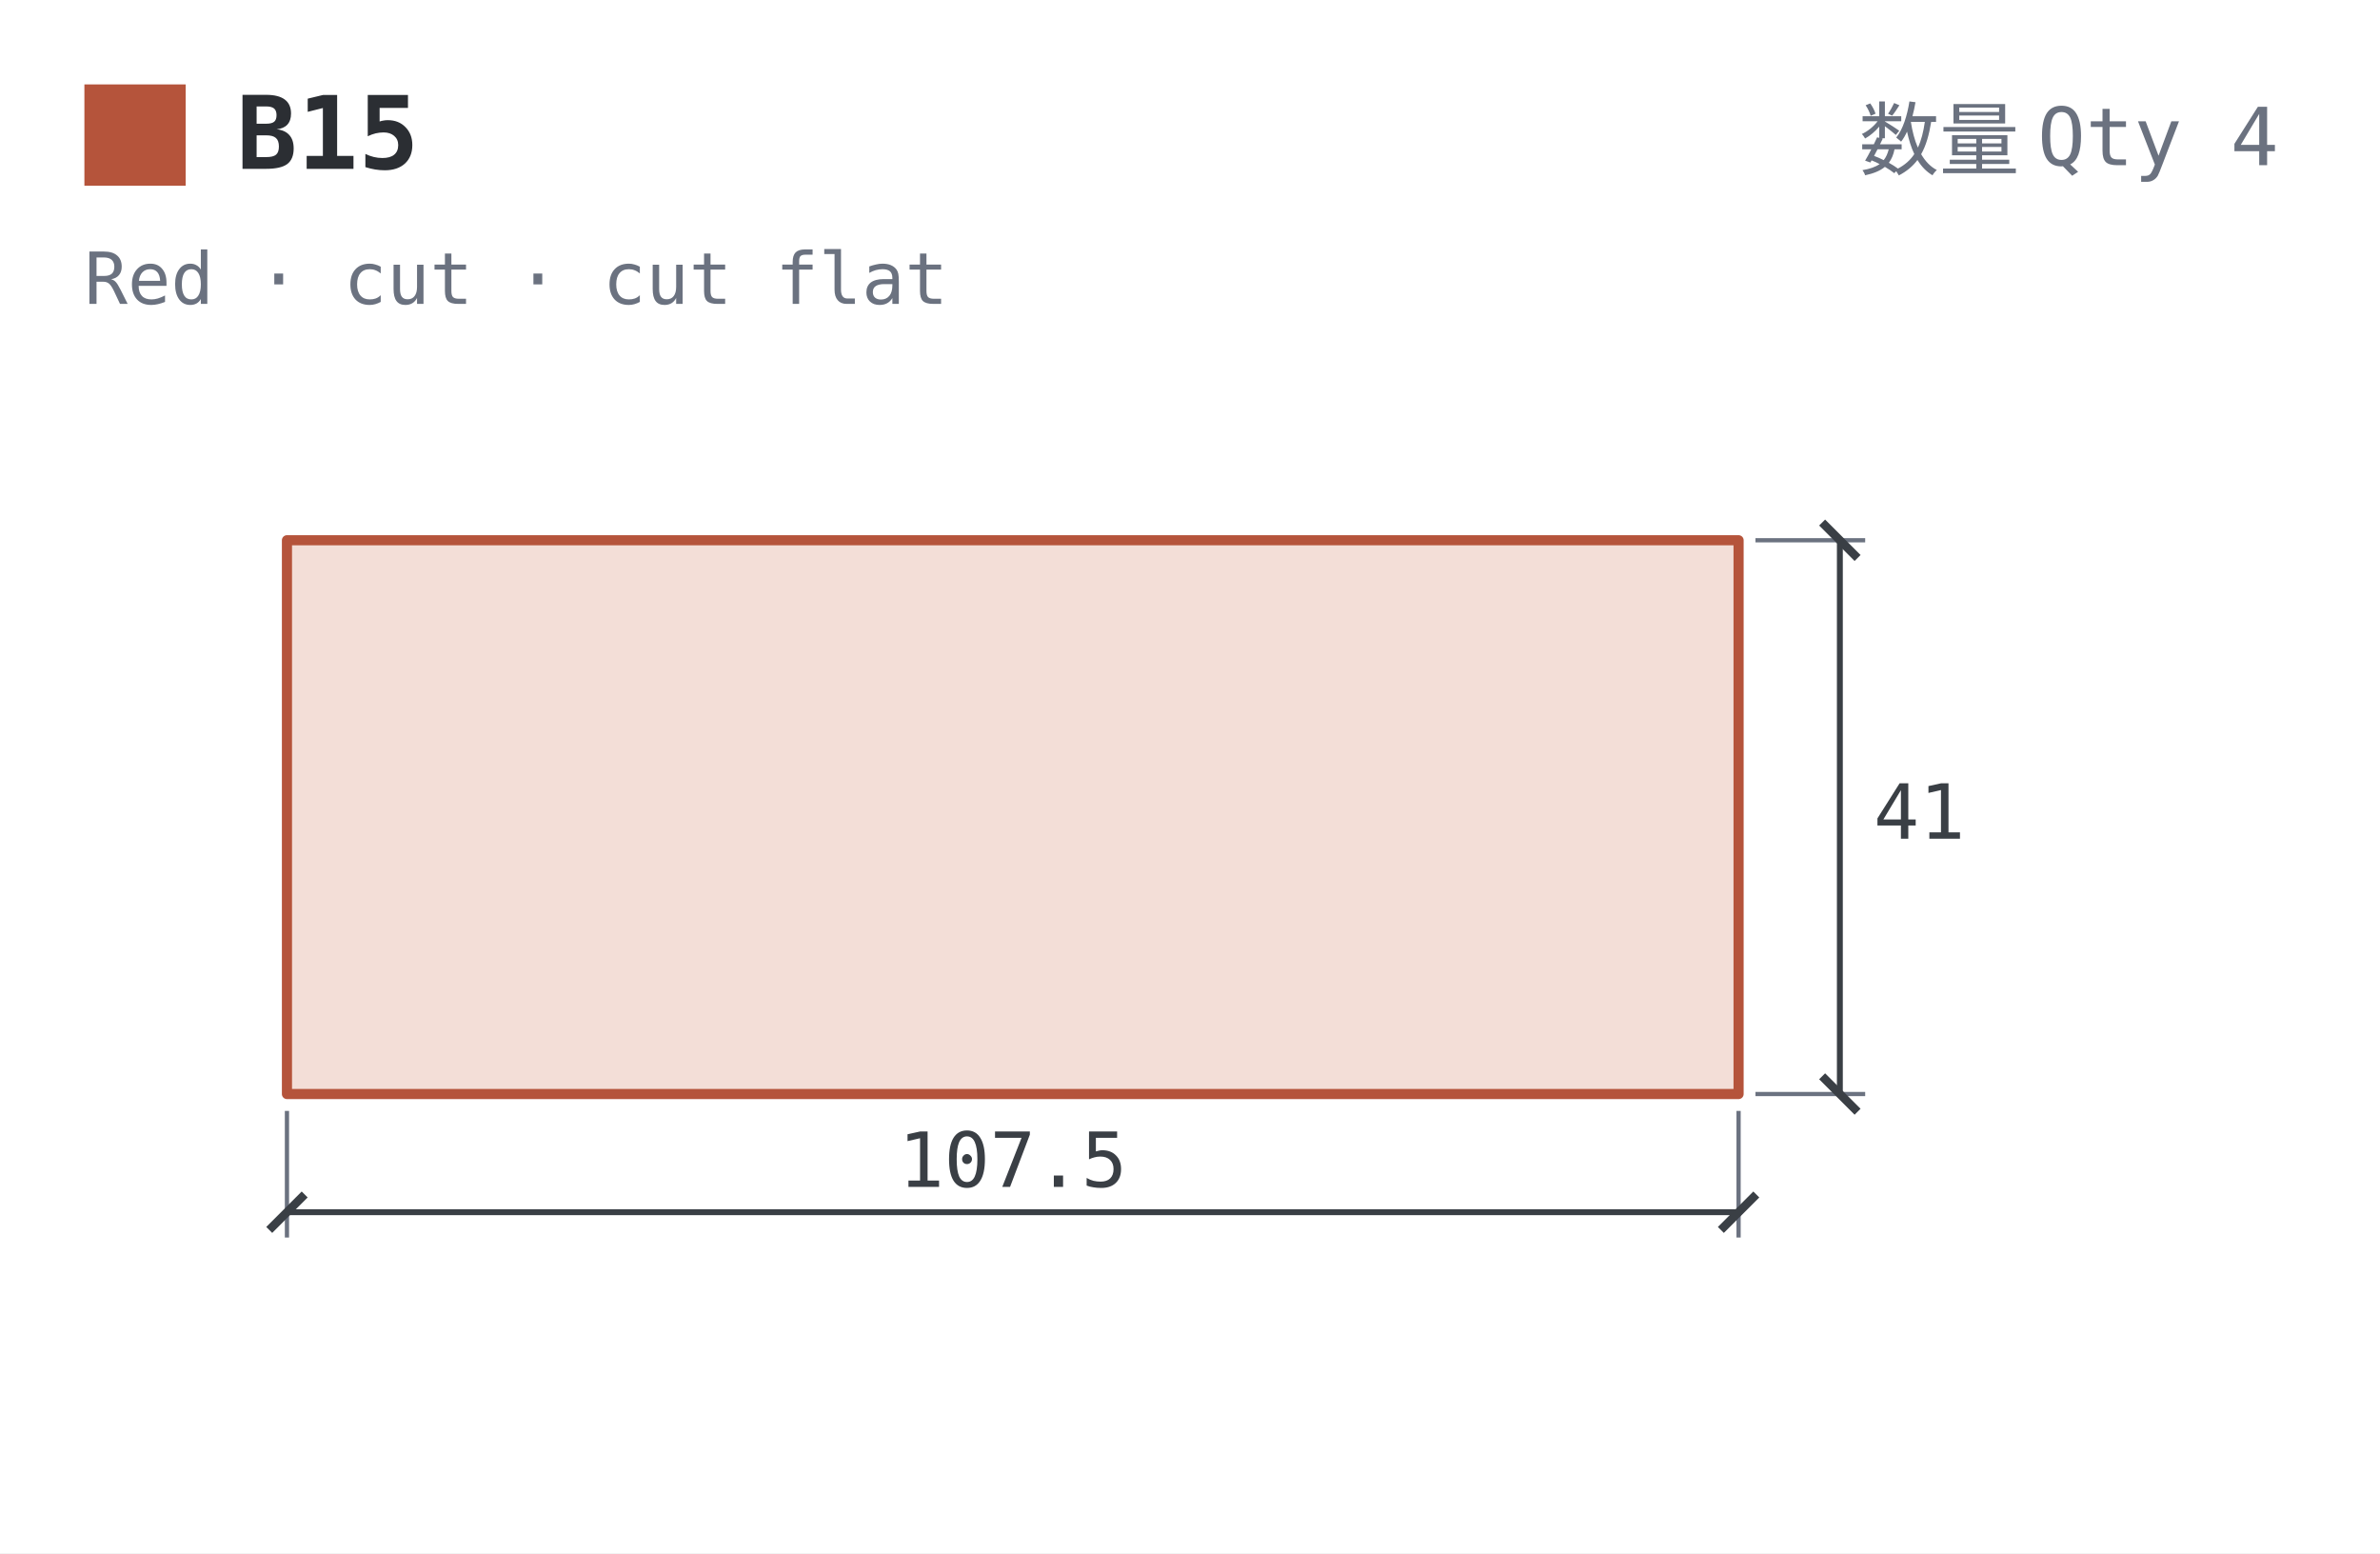
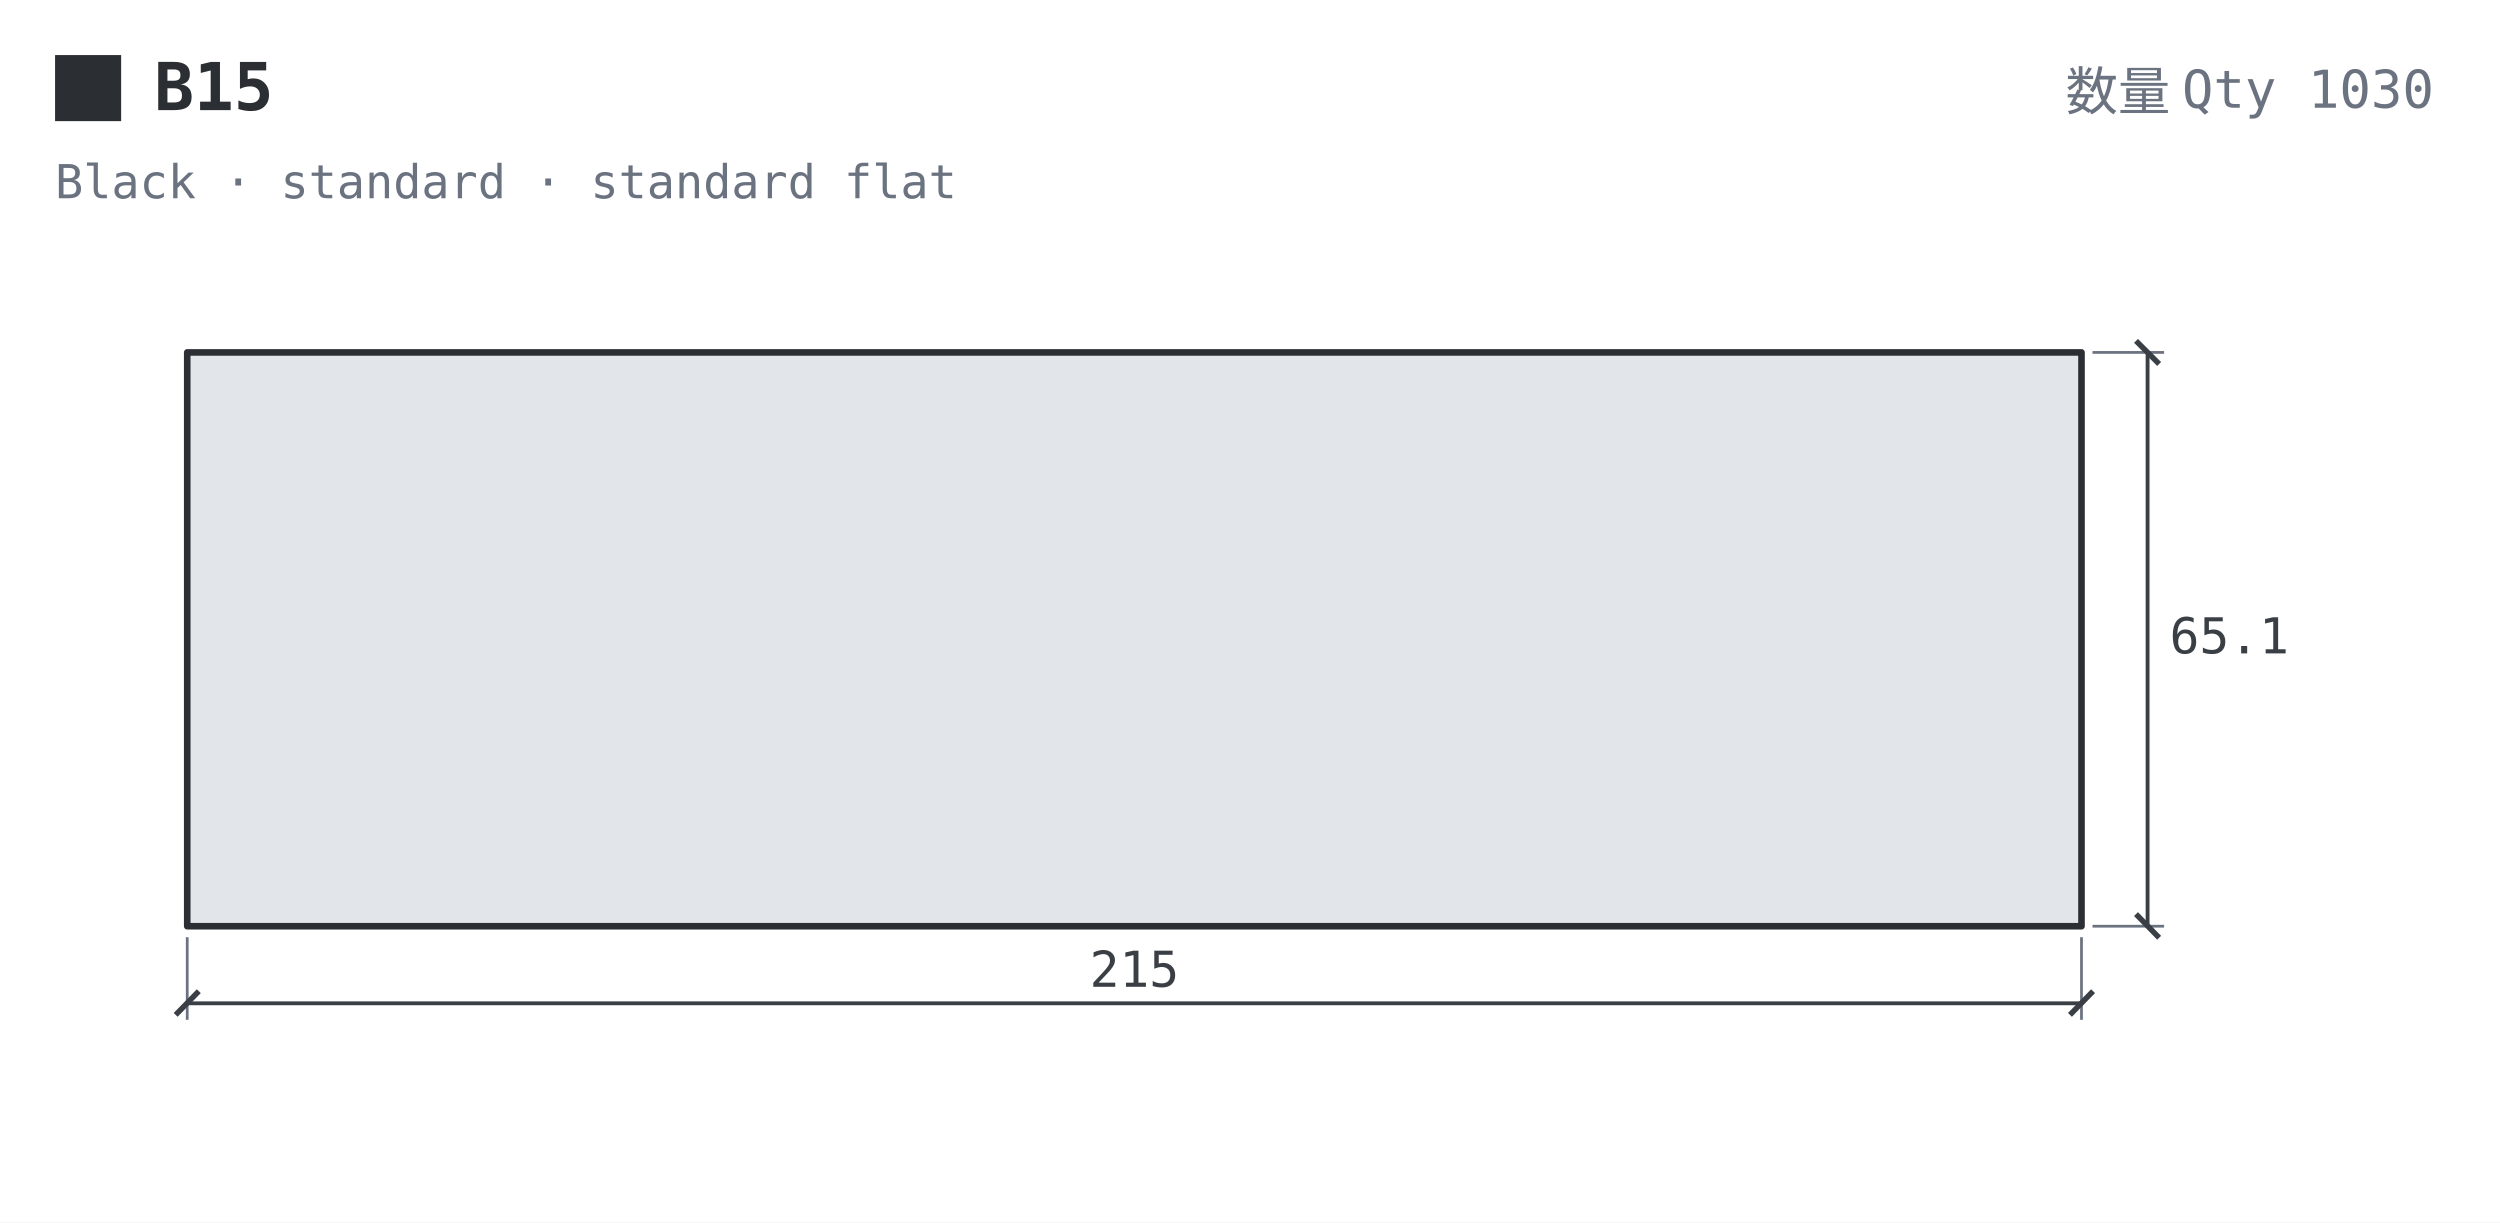
- <svg xmlns="http://www.w3.org/2000/svg" viewBox="0 0 282 184" width="282" height="184">
-   <rect width="282" height="184" fill="#ffffff" />
-   <rect x="10.0" y="10.0" width="12.0" height="12.0" fill="#b5543b" stroke="none" />
+ <svg xmlns="http://www.w3.org/2000/svg" viewBox="0 0 454 222" width="454" height="222">
+   <rect width="454" height="222" fill="#ffffff" />
+   <rect x="10.0" y="10.0" width="12.0" height="12.0" fill="#2b2e33" stroke="none" />
  <text x="28.0" y="20.0" font-family="ui-monospace,'SFMono-Regular',Menlo,Consolas,monospace" font-size="12" fill="#2b2e33" text-anchor="start" font-weight="600">B15</text>
-   <text x="270.0" y="20.0" font-family="ui-monospace,'SFMono-Regular',Menlo,Consolas,monospace" font-size="9.5" fill="#6b7280" text-anchor="end">数量 Qty 4</text>
-   <text x="10.0" y="36.0" font-family="ui-monospace,'SFMono-Regular',Menlo,Consolas,monospace" font-size="8.5" fill="#6b7280" text-anchor="start">Red · cut · cut flat</text>
-   <polygon points="34.0,64.0 206.0,64.0 206.0,129.6 34.0,129.6" fill="#f3ded7" stroke="#b5543b" stroke-width="1.2" stroke-linejoin="round" />
-   <line x1="34.0" y1="131.6" x2="34.0" y2="146.6" stroke="#6b7280" stroke-width="0.5" />
-   <line x1="206.0" y1="131.6" x2="206.0" y2="146.6" stroke="#6b7280" stroke-width="0.5" />
-   <line x1="34.0" y1="143.6" x2="206.0" y2="143.6" stroke="#3a3f45" stroke-width="0.7" />
-   <line x1="31.9" y1="145.7" x2="36.1" y2="141.5" stroke="#3a3f45" stroke-width="1" />
-   <line x1="203.9" y1="145.7" x2="208.1" y2="141.5" stroke="#3a3f45" stroke-width="1" />
-   <text x="120.0" y="140.6" font-family="ui-monospace,'SFMono-Regular',Menlo,Consolas,monospace" font-size="9" fill="#3a3f45" text-anchor="middle">107.5</text>
-   <line x1="208.0" y1="64.0" x2="221.0" y2="64.0" stroke="#6b7280" stroke-width="0.5" />
-   <line x1="208.0" y1="129.6" x2="221.0" y2="129.6" stroke="#6b7280" stroke-width="0.5" />
-   <line x1="218.0" y1="64.0" x2="218.0" y2="129.6" stroke="#3a3f45" stroke-width="0.7" />
-   <line x1="215.9" y1="61.9" x2="220.1" y2="66.1" stroke="#3a3f45" stroke-width="1" />
-   <line x1="215.9" y1="127.5" x2="220.1" y2="131.7" stroke="#3a3f45" stroke-width="1" />
-   <text x="222.0" y="96.8" font-family="ui-monospace,'SFMono-Regular',Menlo,Consolas,monospace" font-size="9" fill="#3a3f45" text-anchor="start" dominant-baseline="middle">41</text>
+   <text x="442.0" y="20.0" font-family="ui-monospace,'SFMono-Regular',Menlo,Consolas,monospace" font-size="9.5" fill="#6b7280" text-anchor="end">数量 Qty 1030</text>
+   <text x="10.0" y="36.0" font-family="ui-monospace,'SFMono-Regular',Menlo,Consolas,monospace" font-size="8.5" fill="#6b7280" text-anchor="start">Black · standard · standard flat</text>
+   <polygon points="378.0,168.2 34.0,168.2 34.0,64.0 378.0,64.0" fill="#e2e5ea" stroke="#2b2e33" stroke-width="1.2" stroke-linejoin="round" />
+   <line x1="34.0" y1="170.2" x2="34.0" y2="185.2" stroke="#6b7280" stroke-width="0.5" />
+   <line x1="378.0" y1="170.2" x2="378.0" y2="185.2" stroke="#6b7280" stroke-width="0.5" />
+   <line x1="34.0" y1="182.2" x2="378.0" y2="182.2" stroke="#3a3f45" stroke-width="0.7" />
+   <line x1="31.9" y1="184.3" x2="36.1" y2="180.0" stroke="#3a3f45" stroke-width="1" />
+   <line x1="375.9" y1="184.3" x2="380.1" y2="180.0" stroke="#3a3f45" stroke-width="1" />
+   <text x="206.0" y="179.2" font-family="ui-monospace,'SFMono-Regular',Menlo,Consolas,monospace" font-size="9" fill="#3a3f45" text-anchor="middle">215</text>
+   <line x1="380.0" y1="64.0" x2="393.0" y2="64.0" stroke="#6b7280" stroke-width="0.5" />
+   <line x1="380.0" y1="168.2" x2="393.0" y2="168.2" stroke="#6b7280" stroke-width="0.5" />
+   <line x1="390.0" y1="64.0" x2="390.0" y2="168.2" stroke="#3a3f45" stroke-width="0.7" />
+   <line x1="387.9" y1="61.9" x2="392.1" y2="66.1" stroke="#3a3f45" stroke-width="1" />
+   <line x1="387.9" y1="166.0" x2="392.1" y2="170.3" stroke="#3a3f45" stroke-width="1" />
+   <text x="394.0" y="116.1" font-family="ui-monospace,'SFMono-Regular',Menlo,Consolas,monospace" font-size="9" fill="#3a3f45" text-anchor="start" dominant-baseline="middle">65.1</text>
</svg>
